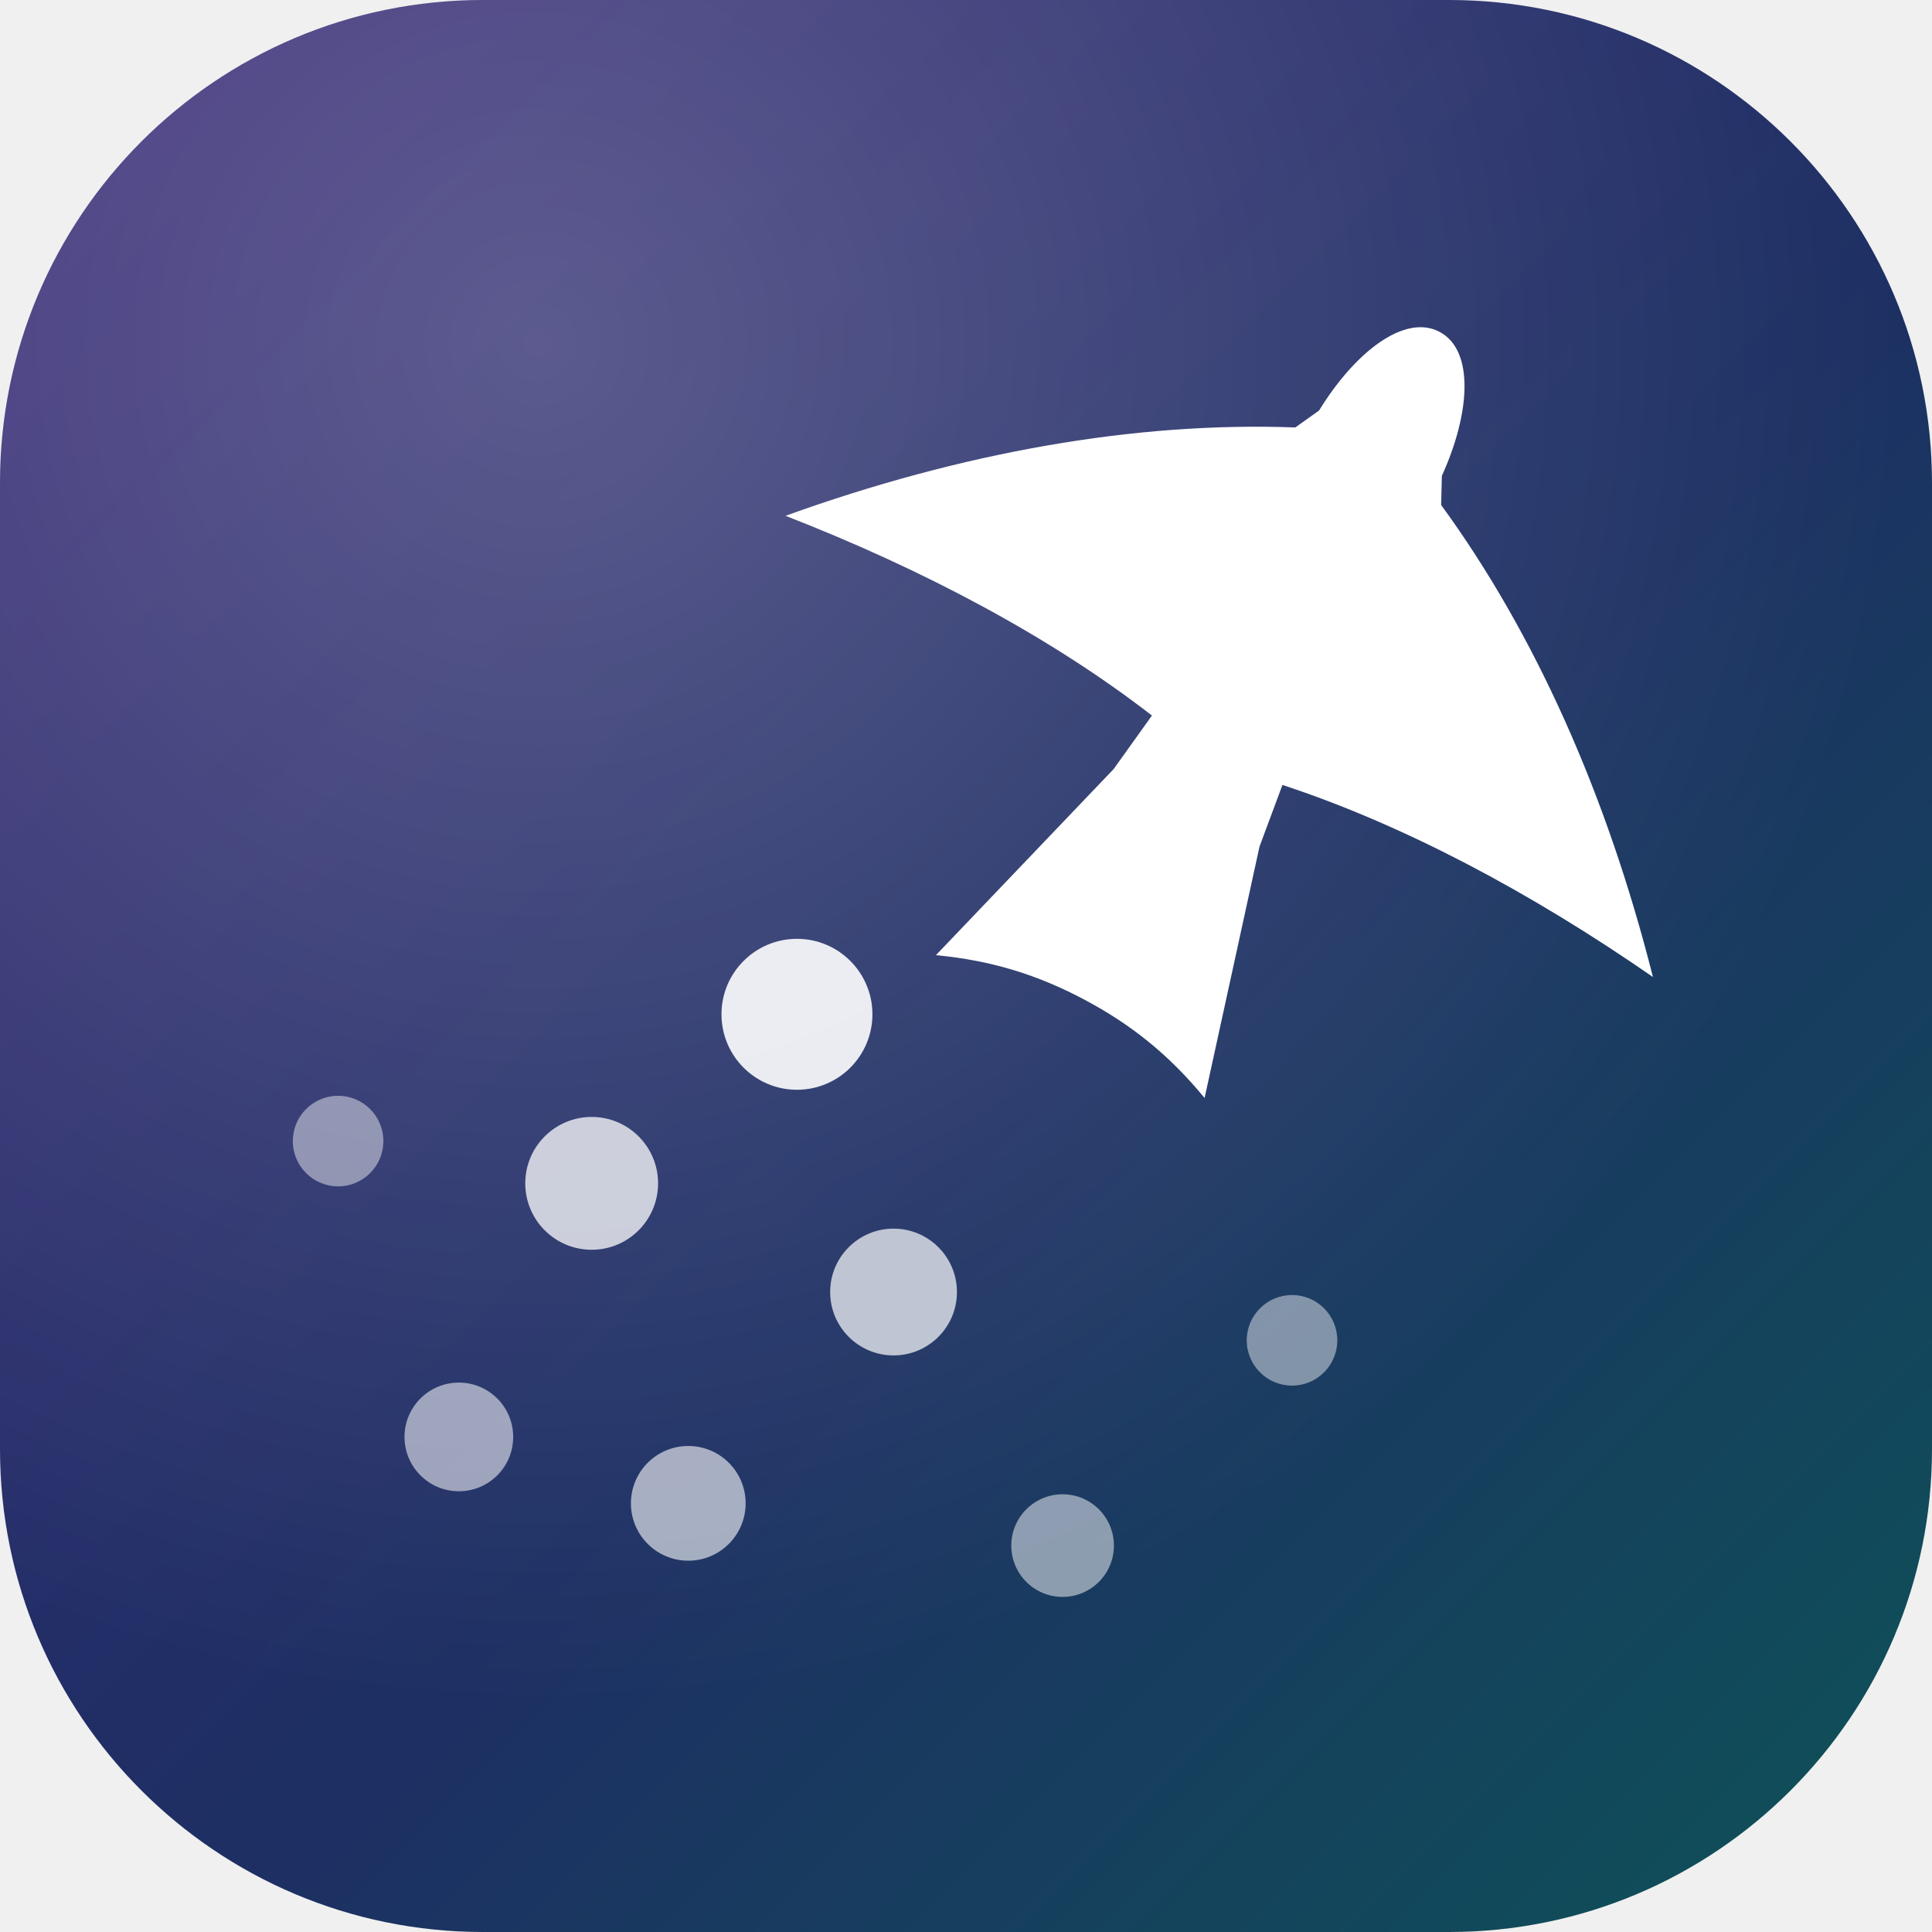
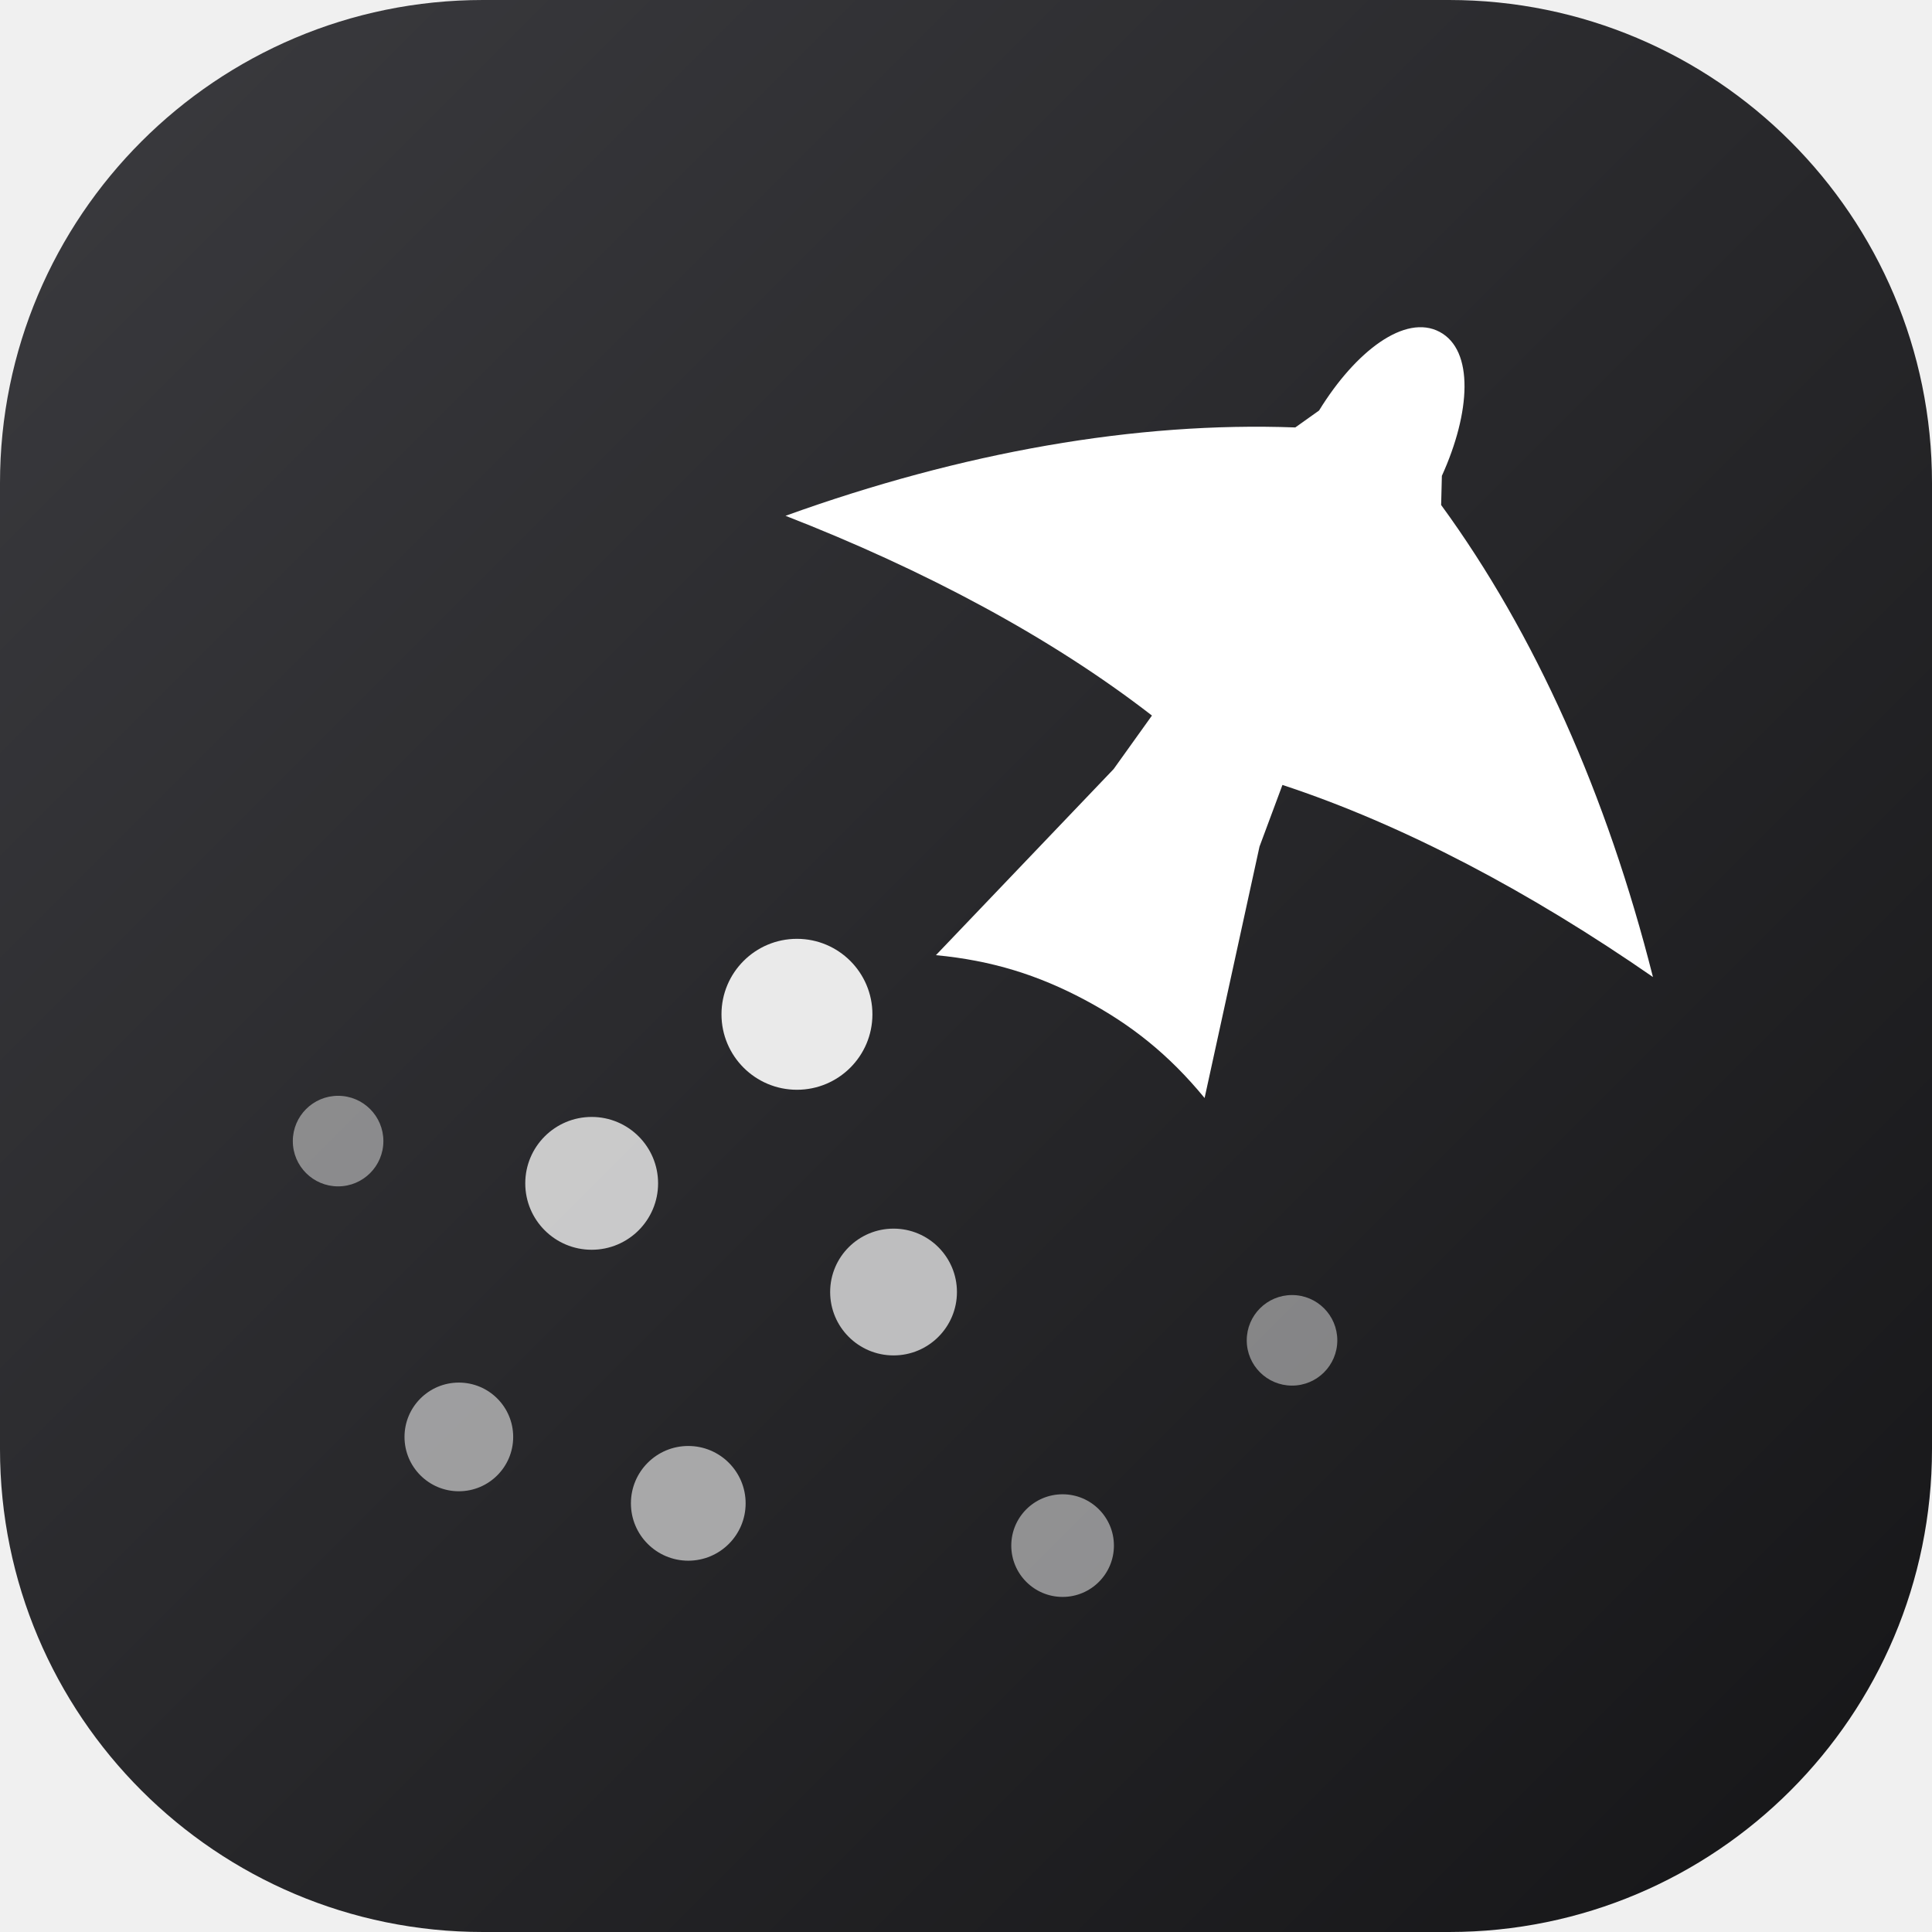
<svg xmlns="http://www.w3.org/2000/svg" viewBox="0 0 32 32">
  <defs>
    <linearGradient id="g" x1="0" y1="0" x2="1" y2="1">
-       <stop offset="0" stop-color="#3a2a78" />
-       <stop offset=".55" stop-color="#1d2f63" />
-       <stop offset="1" stop-color="#0d5357" />
+       <stop offset="0" stop-color="#3b3b3f" />
+       <stop offset="1" stop-color="#151517" />
    </linearGradient>
-     <radialGradient id="h" cx=".28" cy=".18" r=".7">
-       <stop offset="0" stop-color="#fff" stop-opacity=".22" />
-       <stop offset="1" stop-color="#fff" stop-opacity="0" />
-     </radialGradient>
  </defs>
  <rect width="32" height="32" rx="8" fill="url(#g)" />
-   <rect width="32" height="32" rx="8" fill="url(#h)" />
  <path fill="#fff" transform="translate(20.6 11.6) rotate(28) scale(.72)" d="M0 -9.6c.9 0 1.5 1.3 1.6 2.9l.3.6c3.3 1.6 6.5 4.1 9.4 7.3c-3.4-.4-6.7-.4-9.6.1l.2 1.5l1.6 5.7c-1.2-.5-2.3-.7-3.5-.7s-2.3.2-3.5.7l1.6-5.7l.2-1.5c-2.9-.5-6.2-.5-9.6-.1c2.9-3.2 6.1-5.7 9.4-7.3l.3-.6c.1-1.6.7-2.9 1.6-2.9z" />
  <g fill="#fff">
    <circle cx="13.2" cy="16.8" r="1.25" opacity=".9" />
    <circle cx="9.8" cy="19.6" r="1.1" opacity=".75" />
    <circle cx="14.8" cy="21.4" r="1.05" opacity=".7" />
    <circle cx="7.6" cy="23.8" r=".9" opacity=".55" />
    <circle cx="11.4" cy="24.9" r=".95" opacity=".6" />
    <circle cx="17.6" cy="25.6" r=".85" opacity=".5" />
    <circle cx="5.6" cy="18.9" r=".75" opacity=".45" />
    <circle cx="21.4" cy="22.2" r=".75" opacity=".45" />
  </g>
</svg>
